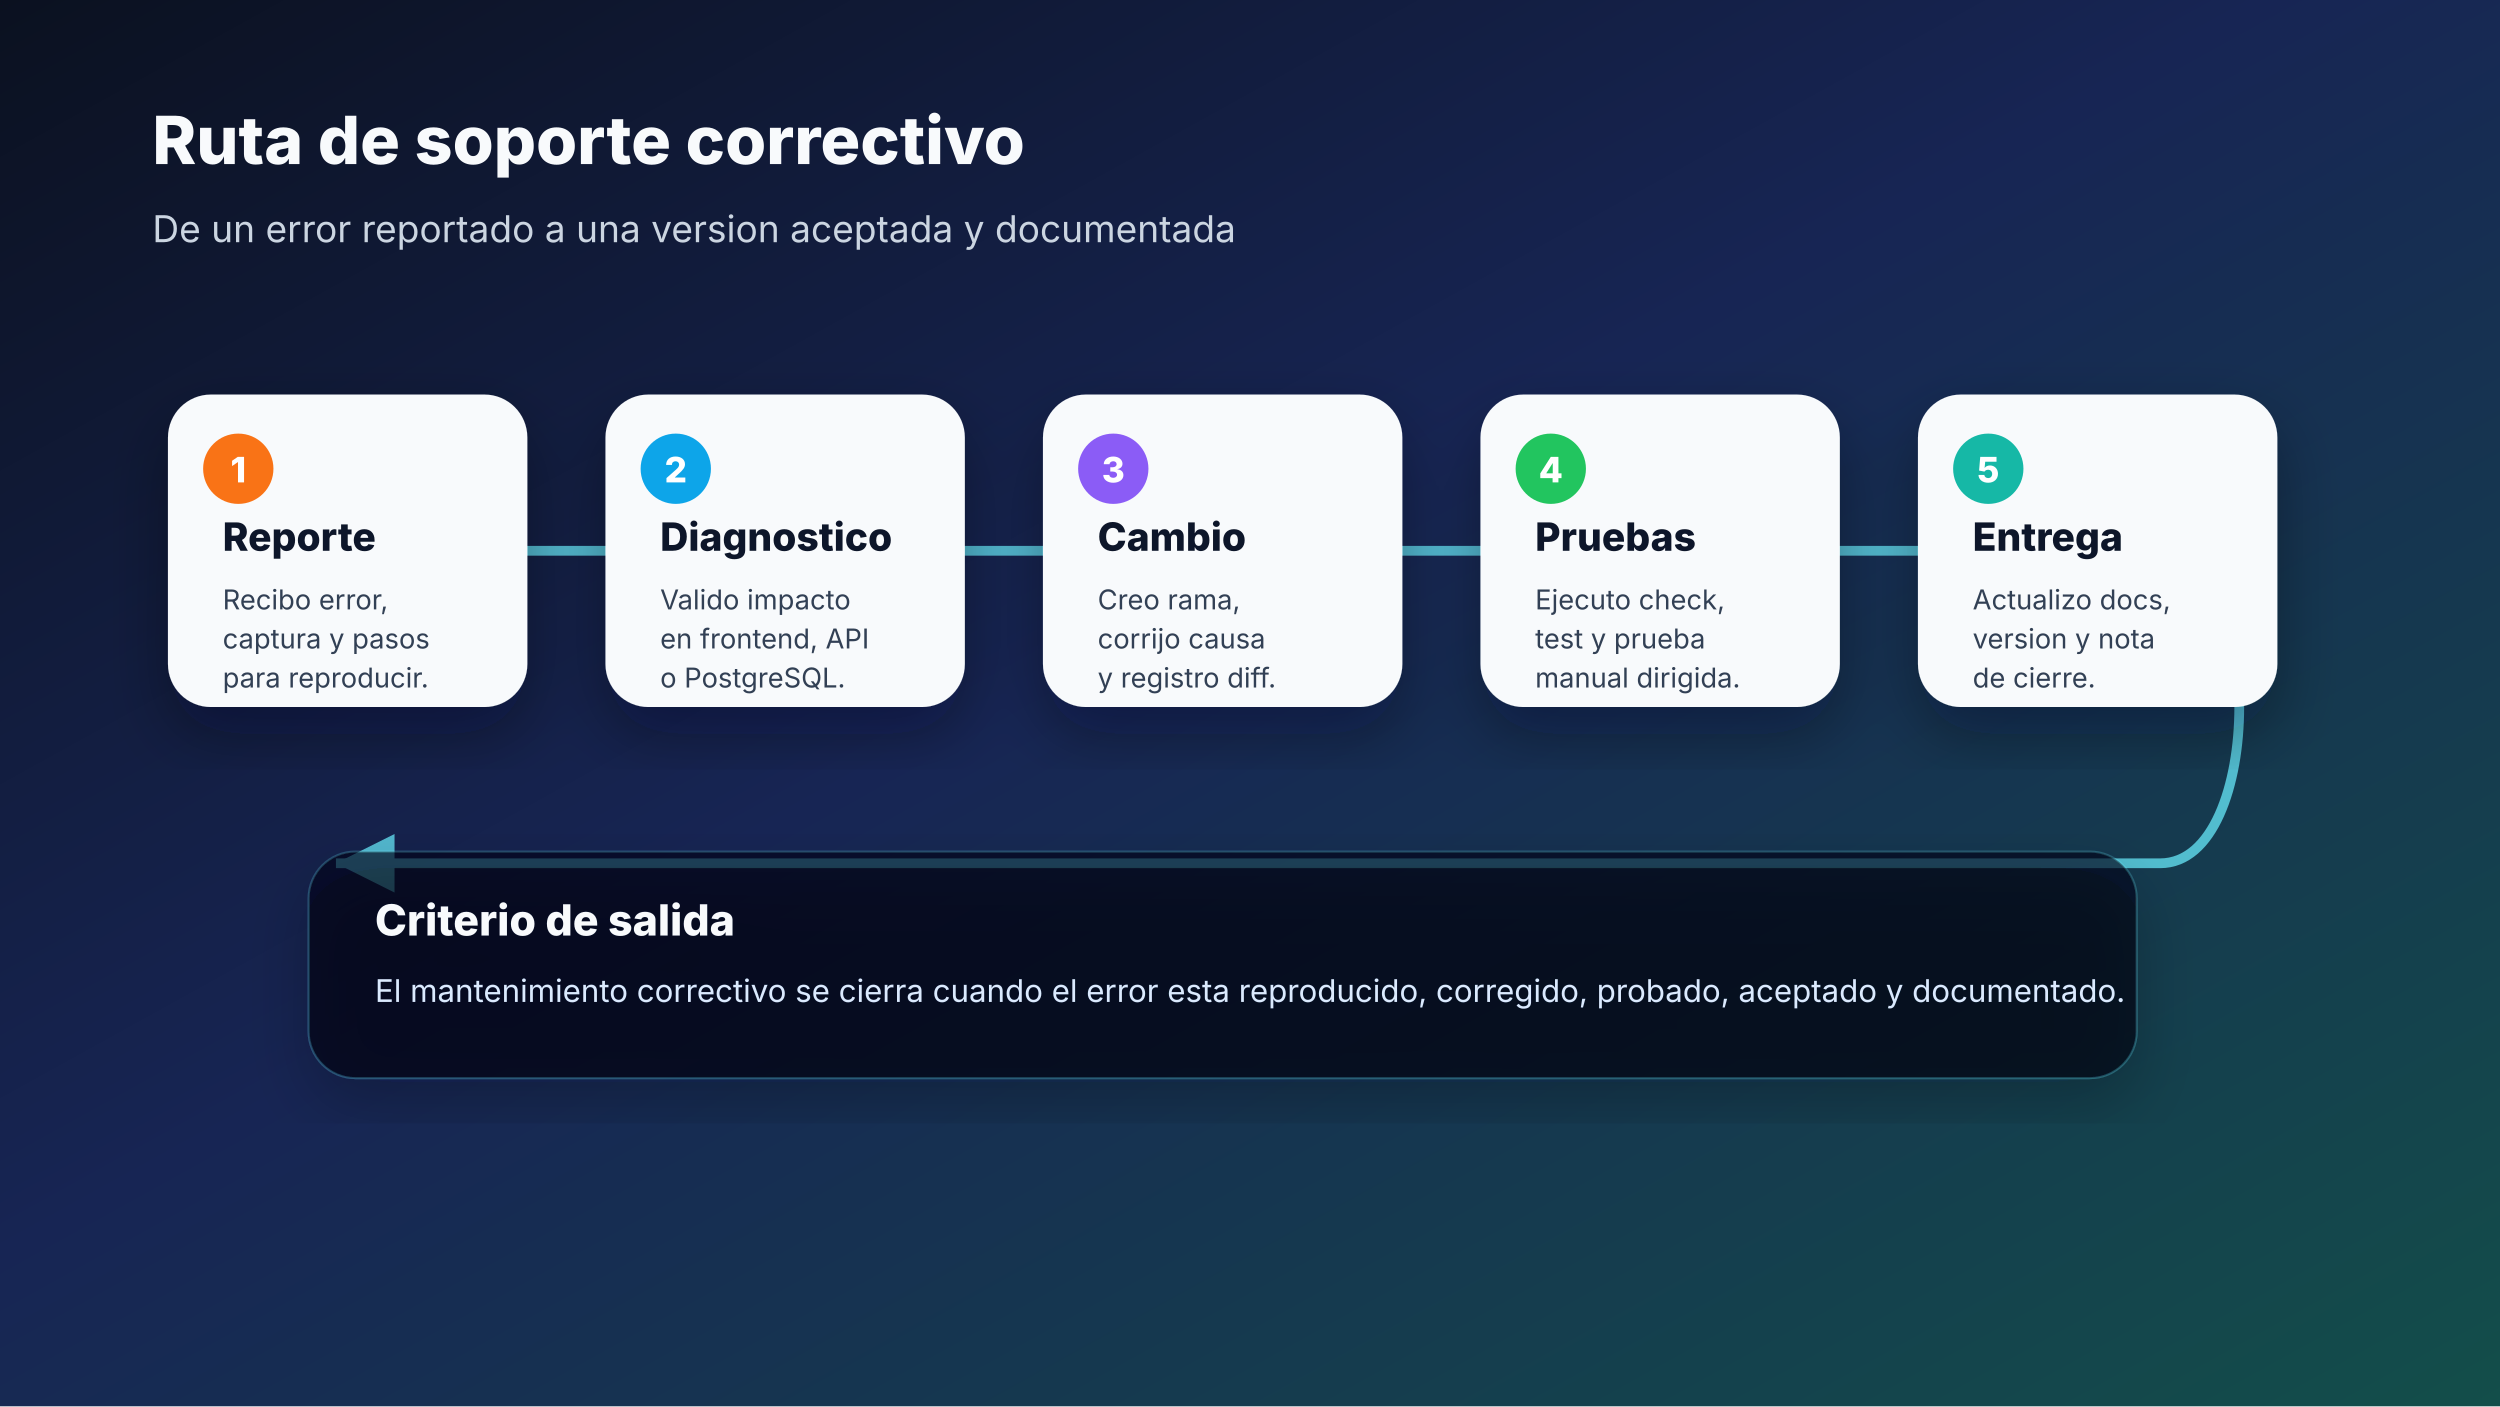
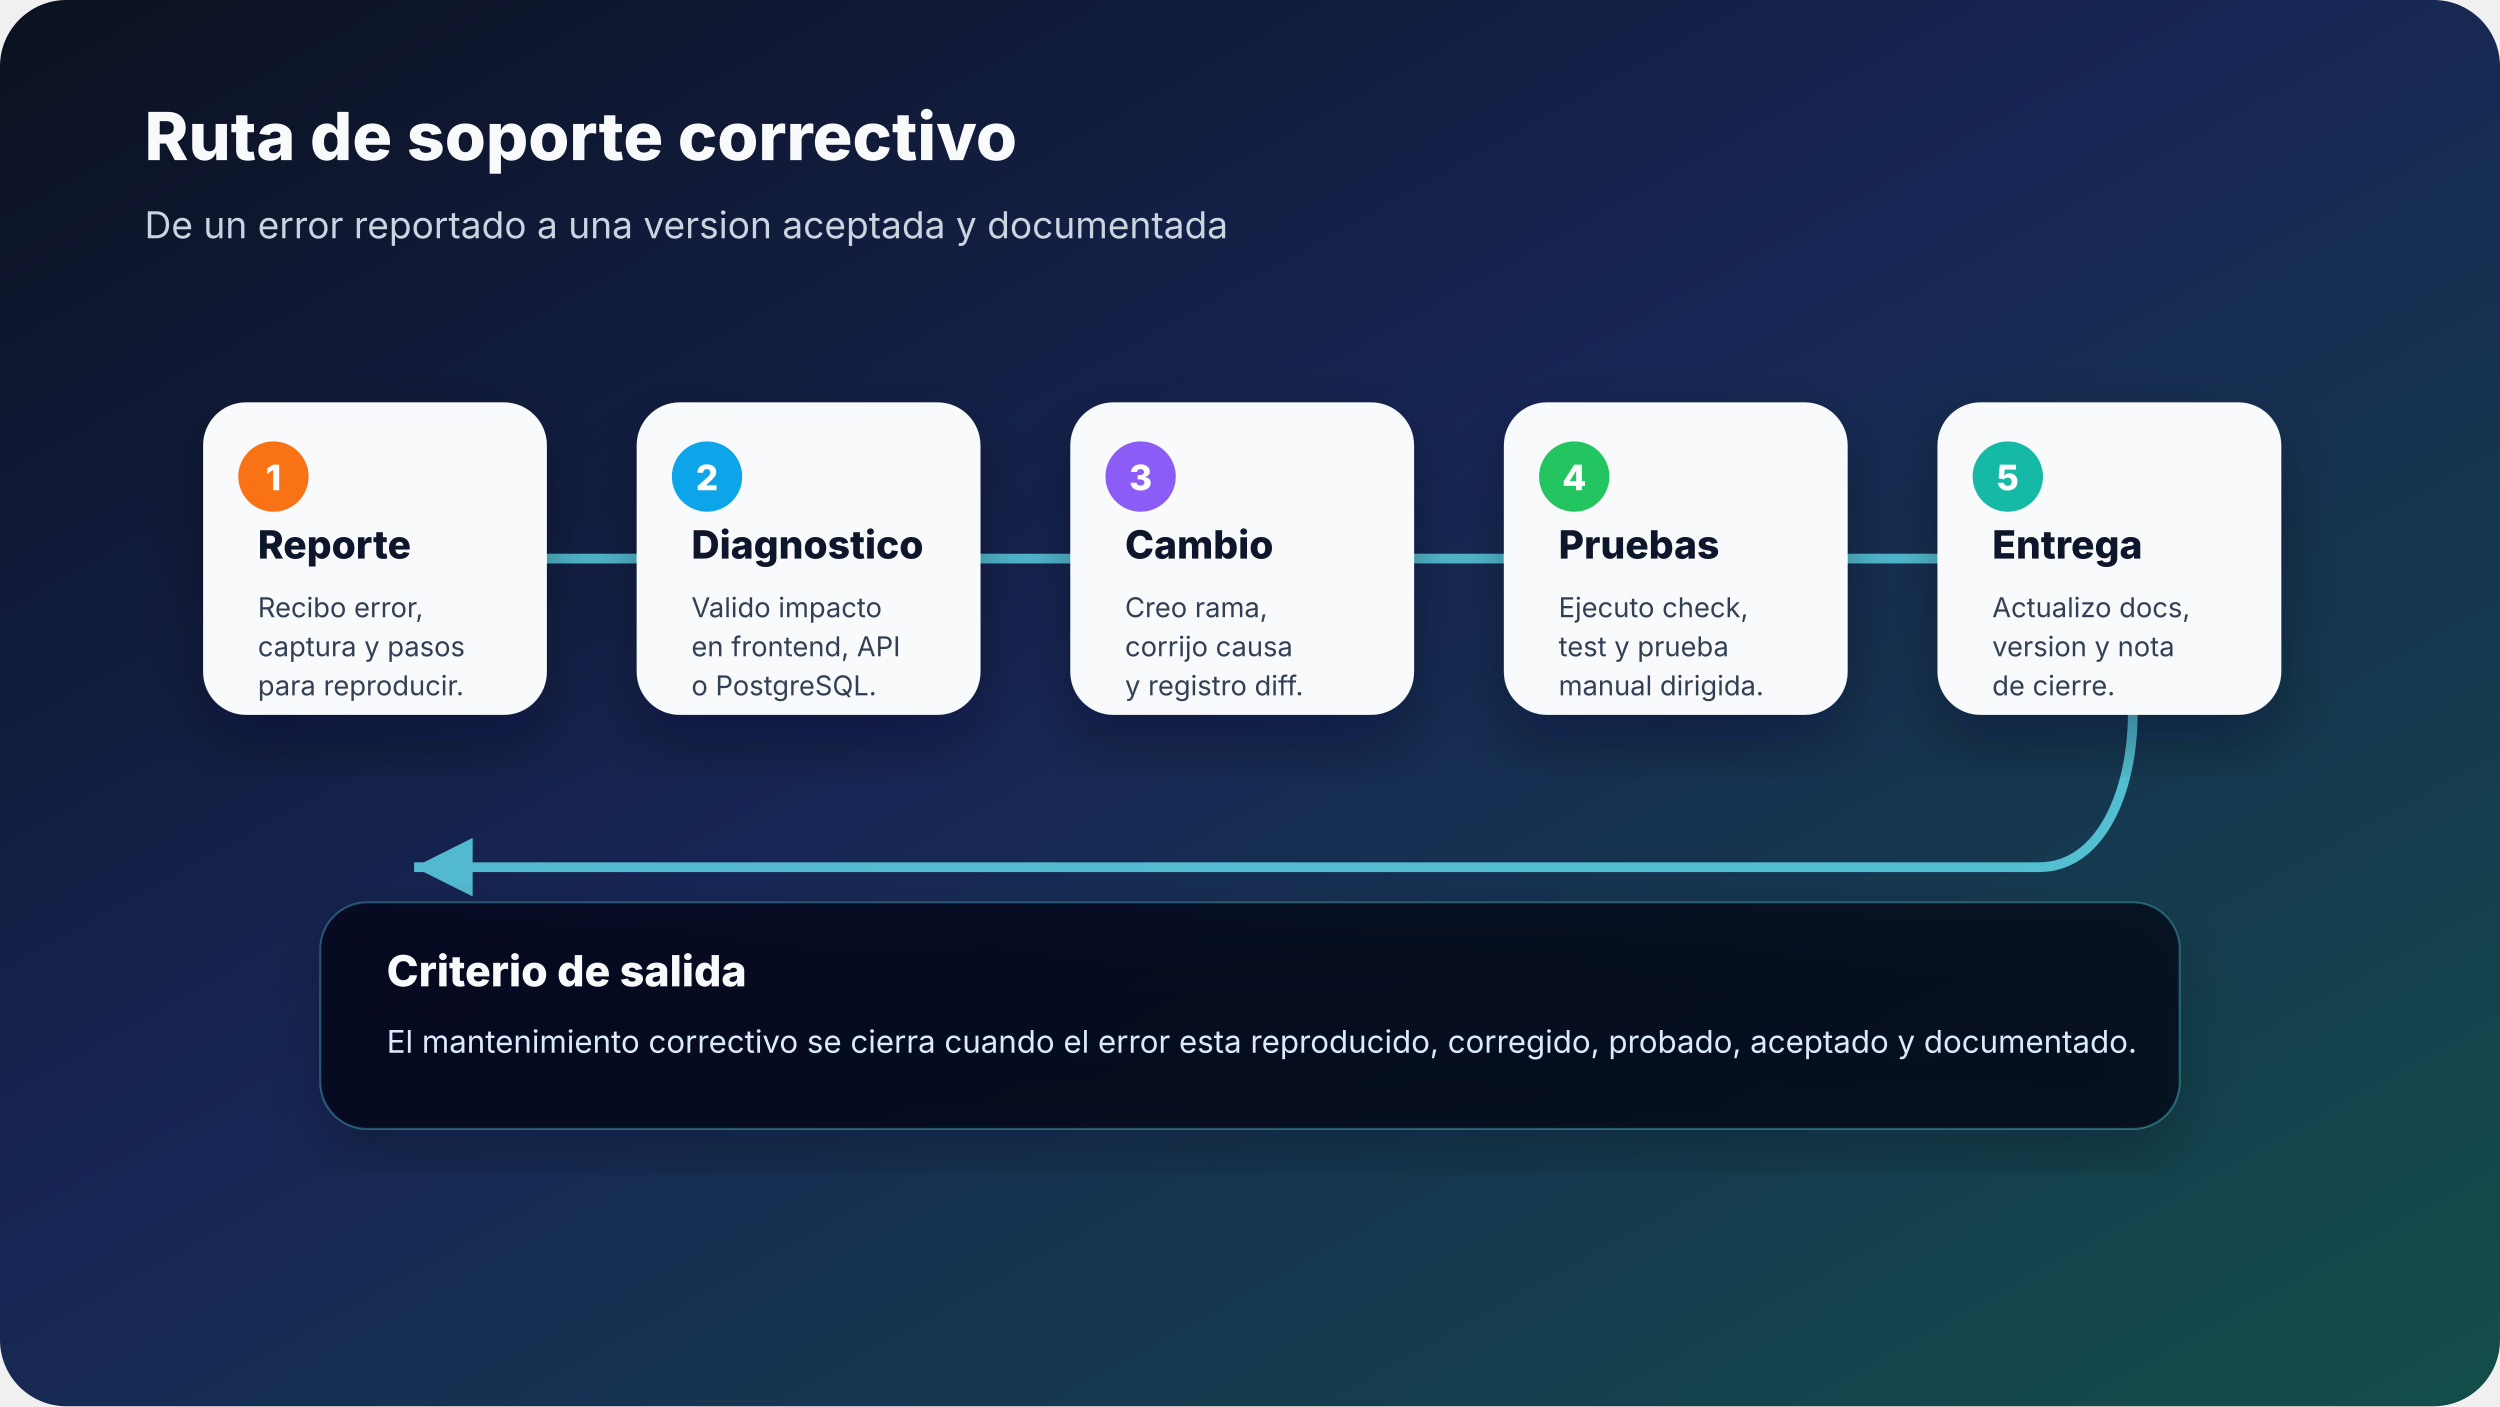
<svg xmlns="http://www.w3.org/2000/svg" width="1280" height="720" viewBox="0 0 1280 720" role="img" aria-labelledby="title desc">
  <defs>
    <linearGradient id="bg" x1="0" y1="0" x2="1" y2="1">
      <stop offset="0" stop-color="#0b1120" />
      <stop offset="0.45" stop-color="#172554" />
      <stop offset="1" stop-color="#134e4a" />
    </linearGradient>
    <filter id="shadow" x="-20%" y="-20%" width="140%" height="140%">
      <feDropShadow dx="0" dy="14" stdDeviation="16" flood-color="#020617" flood-opacity="0.35" />
    </filter>
    <marker id="arrow" viewBox="0 0 12 12" refX="10" refY="6" markerWidth="9" markerHeight="9" orient="auto">
      <path d="M2 2 L10 6 L2 10 Z" fill="#67e8f9" />
    </marker>
+     <clipPath id="roundedClip">
+       <rect width="1280" height="720" rx="34" ry="34" />
+     </clipPath>
  </defs>
-   <rect width="1280" height="720" fill="url(#bg)" />
-   <text x="78" y="84" font-family="Inter, Arial, sans-serif" font-size="34" font-weight="800" fill="#f8fafc">Ruta de soporte correctivo</text>
-   <text x="78" y="124" font-family="Inter, Arial, sans-serif" font-size="19" fill="#cbd5e1">De un error reportado a una version aceptada y documentada</text>
-   <path d="M172 282 H1106" stroke="#67e8f9" stroke-width="5" opacity="0.75" marker-end="url(#arrow)" />
-   <path d="M1106 282 C1160 282 1160 442 1106 442 H172" stroke="#67e8f9" stroke-width="5" opacity="0.75" fill="none" marker-end="url(#arrow)" />
-   <g font-family="Inter, Arial, sans-serif" filter="url(#shadow)">
-     <g transform="translate(86 202)">
-       <rect width="184" height="160" rx="22" fill="#f8fafc" />
-       <circle cx="36" cy="38" r="18" fill="#f97316" />
-       <text x="36" y="45" text-anchor="middle" font-size="18" font-weight="800" fill="#fff">1</text>
-       <text x="28" y="80" font-size="20" font-weight="800" fill="#0f172a">Reporte</text>
-       <text x="28" y="110" font-size="14" fill="#334155">Recibo error,</text>
-       <text x="28" y="130" font-size="14" fill="#334155">captura y pasos</text>
-       <text x="28" y="150" font-size="14" fill="#334155">para reproducir.</text>
+   <g clip-path="url(#roundedClip)">
+     <rect width="1280" height="720" fill="url(#bg)" />
+     <text x="74" y="82" font-family="Inter, Arial, sans-serif" font-size="34" font-weight="800" fill="#f8fafc">Ruta de soporte correctivo</text>
+     <text x="74" y="122" font-family="Inter, Arial, sans-serif" font-size="19" fill="#cbd5e1">De un error reportado a una version aceptada y documentada</text>
+     <g stroke="#67e8f9" stroke-width="5" fill="none" opacity="0.76" marker-end="url(#arrow)">
+       <path d="M220 286 H1044" />
+       <path d="M1044 286 C1108 286 1108 444 1044 444 H212" />
    </g>
-     <g transform="translate(310 202)">
-       <rect width="184" height="160" rx="22" fill="#f8fafc" />
-       <circle cx="36" cy="38" r="18" fill="#0ea5e9" />
-       <text x="36" y="45" text-anchor="middle" font-size="18" font-weight="800" fill="#fff">2</text>
-       <text x="28" y="80" font-size="20" font-weight="800" fill="#0f172a">Diagnostico</text>
-       <text x="28" y="110" font-size="14" fill="#334155">Valido impacto</text>
-       <text x="28" y="130" font-size="14" fill="#334155">en frontend, API</text>
-       <text x="28" y="150" font-size="14" fill="#334155">o PostgreSQL.</text>
+     <g font-family="Inter, Arial, sans-serif" filter="url(#shadow)">
+       <g transform="translate(104 206)">
+         <rect width="176" height="160" rx="22" fill="#f8fafc" />
+         <circle cx="36" cy="38" r="18" fill="#f97316" />
+         <text x="36" y="45" text-anchor="middle" font-size="18" font-weight="800" fill="#fff">1</text>
+         <text x="28" y="80" font-size="20" font-weight="800" fill="#0f172a">Reporte</text>
+         <text x="28" y="110" font-size="14" fill="#334155">Recibo error,</text>
+         <text x="28" y="130" font-size="14" fill="#334155">captura y pasos</text>
+         <text x="28" y="150" font-size="14" fill="#334155">para reproducir.</text>
+       </g>
+       <g transform="translate(326 206)">
+         <rect width="176" height="160" rx="22" fill="#f8fafc" />
+         <circle cx="36" cy="38" r="18" fill="#0ea5e9" />
+         <text x="36" y="45" text-anchor="middle" font-size="18" font-weight="800" fill="#fff">2</text>
+         <text x="28" y="80" font-size="20" font-weight="800" fill="#0f172a">Diagnostico</text>
+         <text x="28" y="110" font-size="14" fill="#334155">Valido impacto</text>
+         <text x="28" y="130" font-size="14" fill="#334155">en frontend, API</text>
+         <text x="28" y="150" font-size="14" fill="#334155">o PostgreSQL.</text>
+       </g>
+       <g transform="translate(548 206)">
+         <rect width="176" height="160" rx="22" fill="#f8fafc" />
+         <circle cx="36" cy="38" r="18" fill="#8b5cf6" />
+         <text x="36" y="45" text-anchor="middle" font-size="18" font-weight="800" fill="#fff">3</text>
+         <text x="28" y="80" font-size="20" font-weight="800" fill="#0f172a">Cambio</text>
+         <text x="28" y="110" font-size="14" fill="#334155">Creo rama,</text>
+         <text x="28" y="130" font-size="14" fill="#334155">corrijo causa</text>
+         <text x="28" y="150" font-size="14" fill="#334155">y registro diff.</text>
+       </g>
+       <g transform="translate(770 206)">
+         <rect width="176" height="160" rx="22" fill="#f8fafc" />
+         <circle cx="36" cy="38" r="18" fill="#22c55e" />
+         <text x="36" y="45" text-anchor="middle" font-size="18" font-weight="800" fill="#fff">4</text>
+         <text x="28" y="80" font-size="20" font-weight="800" fill="#0f172a">Pruebas</text>
+         <text x="28" y="110" font-size="14" fill="#334155">Ejecuto check,</text>
+         <text x="28" y="130" font-size="14" fill="#334155">test y prueba</text>
+         <text x="28" y="150" font-size="14" fill="#334155">manual dirigida.</text>
+       </g>
+       <g transform="translate(992 206)">
+         <rect width="176" height="160" rx="22" fill="#f8fafc" />
+         <circle cx="36" cy="38" r="18" fill="#14b8a6" />
+         <text x="36" y="45" text-anchor="middle" font-size="18" font-weight="800" fill="#fff">5</text>
+         <text x="28" y="80" font-size="20" font-weight="800" fill="#0f172a">Entrega</text>
+         <text x="28" y="110" font-size="14" fill="#334155">Actualizo docs,</text>
+         <text x="28" y="130" font-size="14" fill="#334155">version y nota</text>
+         <text x="28" y="150" font-size="14" fill="#334155">de cierre.</text>
+       </g>
    </g>
-     <g transform="translate(534 202)">
-       <rect width="184" height="160" rx="22" fill="#f8fafc" />
-       <circle cx="36" cy="38" r="18" fill="#8b5cf6" />
-       <text x="36" y="45" text-anchor="middle" font-size="18" font-weight="800" fill="#fff">3</text>
-       <text x="28" y="80" font-size="20" font-weight="800" fill="#0f172a">Cambio</text>
-       <text x="28" y="110" font-size="14" fill="#334155">Creo rama,</text>
-       <text x="28" y="130" font-size="14" fill="#334155">corrijo causa</text>
-       <text x="28" y="150" font-size="14" fill="#334155">y registro diff.</text>
-     </g>
-     <g transform="translate(758 202)">
-       <rect width="184" height="160" rx="22" fill="#f8fafc" />
-       <circle cx="36" cy="38" r="18" fill="#22c55e" />
-       <text x="36" y="45" text-anchor="middle" font-size="18" font-weight="800" fill="#fff">4</text>
-       <text x="28" y="80" font-size="20" font-weight="800" fill="#0f172a">Pruebas</text>
-       <text x="28" y="110" font-size="14" fill="#334155">Ejecuto check,</text>
-       <text x="28" y="130" font-size="14" fill="#334155">test y prueba</text>
-       <text x="28" y="150" font-size="14" fill="#334155">manual dirigida.</text>
-     </g>
-     <g transform="translate(982 202)">
-       <rect width="184" height="160" rx="22" fill="#f8fafc" />
-       <circle cx="36" cy="38" r="18" fill="#14b8a6" />
-       <text x="36" y="45" text-anchor="middle" font-size="18" font-weight="800" fill="#fff">5</text>
-       <text x="28" y="80" font-size="20" font-weight="800" fill="#0f172a">Entrega</text>
-       <text x="28" y="110" font-size="14" fill="#334155">Actualizo docs,</text>
-       <text x="28" y="130" font-size="14" fill="#334155">version y nota</text>
-       <text x="28" y="150" font-size="14" fill="#334155">de cierre.</text>
+     <g transform="translate(164 462)" font-family="Inter, Arial, sans-serif" filter="url(#shadow)">
+       <rect width="952" height="116" rx="24" fill="#020617" opacity="0.66" stroke="#67e8f9" stroke-opacity="0.42" />
+       <text x="34" y="43" font-size="22" font-weight="800" fill="#f8fafc">Criterio de salida</text>
+       <text x="34" y="77" font-size="16" fill="#dbeafe">El mantenimiento correctivo se cierra cuando el error esta reproducido, corregido, probado, aceptado y documentado.</text>
    </g>
  </g>
-   <g transform="translate(158 436)" font-family="Inter, Arial, sans-serif" filter="url(#shadow)">
-     <rect width="936" height="116" rx="24" fill="#020617" opacity="0.64" stroke="#67e8f9" stroke-opacity="0.35" />
-     <text x="34" y="43" font-size="22" font-weight="800" fill="#f8fafc">Criterio de salida</text>
-     <text x="34" y="77" font-size="16" fill="#dbeafe">El mantenimiento correctivo se cierra cuando el error esta reproducido, corregido, probado, aceptado y documentado.</text>
-   </g>
</svg>
